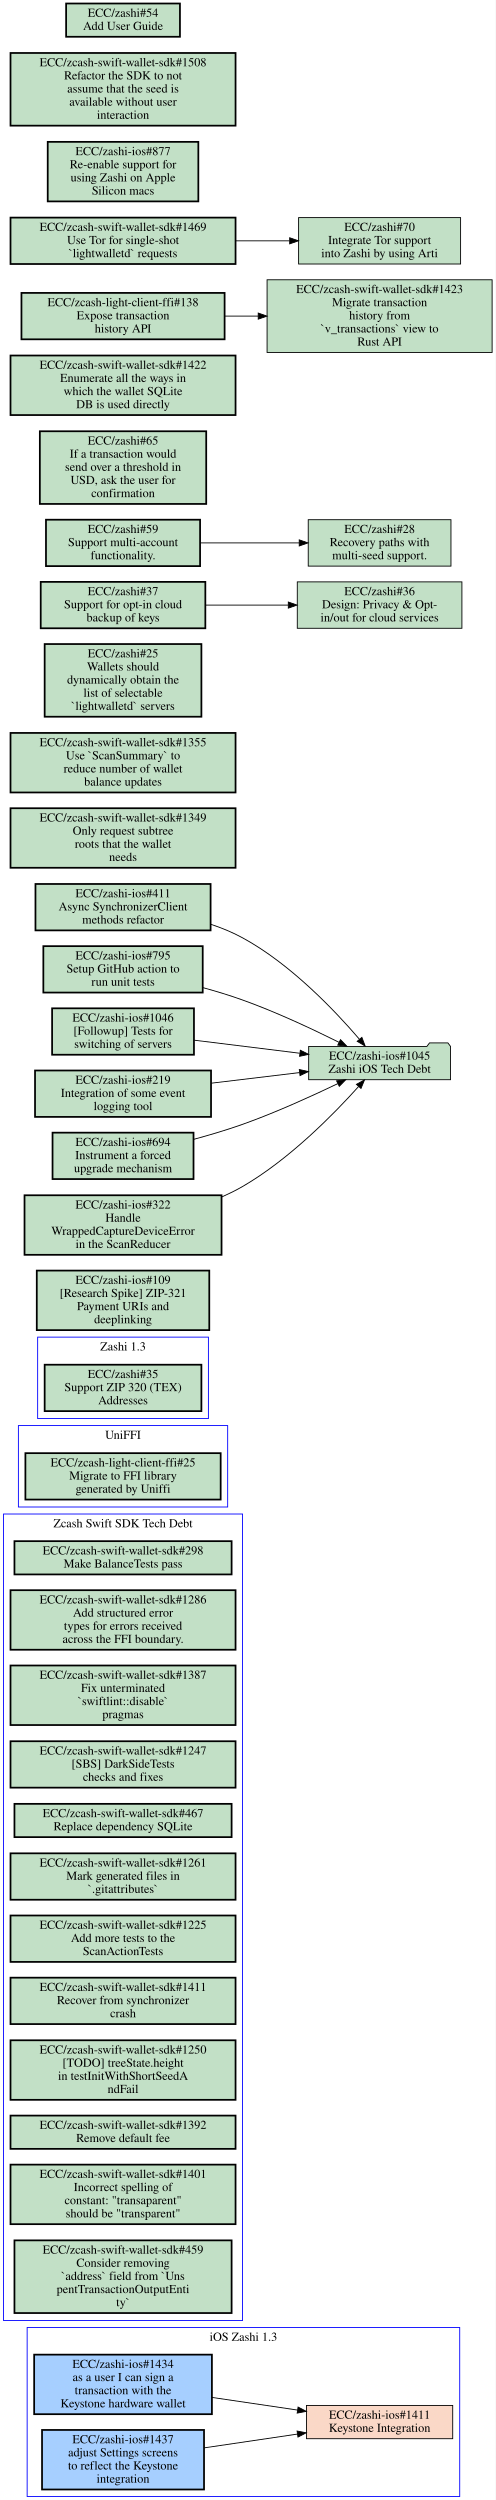
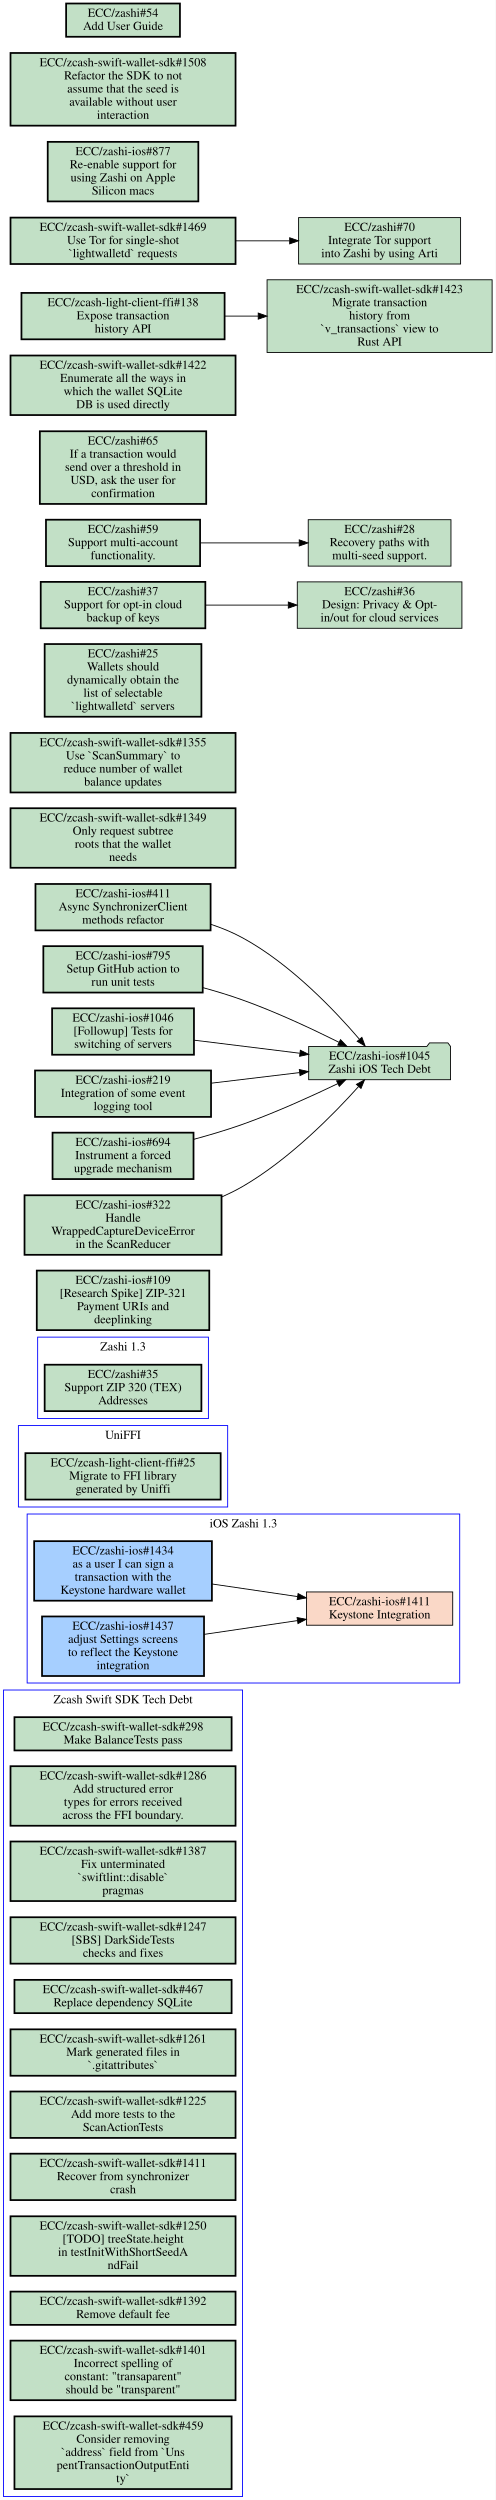
<svg xmlns="http://www.w3.org/2000/svg" xmlns:xlink="http://www.w3.org/1999/xlink" width="566pt" height="2855pt" viewBox="0.00 0.00 566.00 2855.00">
  <g id="graph0" class="graph" transform="scale(1 1) rotate(0) translate(4 2851)">
    <polygon fill="white" stroke="transparent" points="-4,4 -4,-2851 562,-2851 562,4 -4,4" />
    <g id="clust1" class="cluster">
-       <polygon fill="none" stroke="blue" points="0,-201 0,-1122 273,-1122 273,-201 0,-201" />
-       <text text-anchor="middle" x="136.5" y="-1106.8" font-family="Times,serif" font-size="14.00">Zcash Swift SDK Tech Debt</text>
+       <polygon fill="none" stroke="blue" points="27,-929 27,-1122 521,-1122 521,-929 27,-929" />
+       <text text-anchor="middle" x="274" y="-1106.8" font-family="Times,serif" font-size="14.00">iOS Zashi 1.3</text>
    </g>
    <g id="clust2" class="cluster">
+       <polygon fill="none" stroke="blue" points="17,-1130 17,-1223 256,-1223 256,-1130 17,-1130" />
+       <text text-anchor="middle" x="136.5" y="-1207.8" font-family="Times,serif" font-size="14.00">UniFFI</text>
+     </g>
+     <g id="clust3" class="cluster">
      <polygon fill="none" stroke="blue" points="39,-1231 39,-1324 234,-1324 234,-1231 39,-1231" />
      <text text-anchor="middle" x="136.5" y="-1308.8" font-family="Times,serif" font-size="14.00">Zashi 1.3</text>
    </g>
-     <g id="clust3" class="cluster">
-       <polygon fill="none" stroke="blue" points="17,-1130 17,-1223 256,-1223 256,-1130 17,-1130" />
-       <text text-anchor="middle" x="136.5" y="-1207.8" font-family="Times,serif" font-size="14.00">UniFFI</text>
-     </g>
    <g id="clust4" class="cluster">
-       <polygon fill="none" stroke="blue" points="27,0 27,-193 521,-193 521,0 27,0" />
-       <text text-anchor="middle" x="274" y="-177.8" font-family="Times,serif" font-size="14.00">iOS Zashi 1.3</text>
-     </g>
-     <g id="node1" class="node open">
+       <polygon fill="none" stroke="blue" points="0,0 0,-921 273,-921 273,0 0,0" />
+       <text text-anchor="middle" x="136.5" y="-905.8" font-family="Times,serif" font-size="14.00">Zcash Swift SDK Tech Debt</text>
+     </g>
+     <g id="node1" class="node closed">
      <g id="a_node1">
-         <a xlink:href="https://github.com/Electric-Coin-Company/zcash-swift-wallet-sdk/issues/298" xlink:title="ECC/zcash-swift-wallet-sdk#298&#10;Make BalanceTests pass" target="_blank">
-           <polygon fill="#c2e0c6" stroke="black" stroke-width="2" points="260.5,-1091 12.5,-1091 12.5,-1053 260.5,-1053 260.5,-1091" />
-           <text text-anchor="middle" x="136.5" y="-1075.8" font-family="Times,serif" font-size="14.00">ECC/zcash-swift-wallet-sdk#298</text>
-           <text text-anchor="middle" x="136.5" y="-1060.8" font-family="Times,serif" font-size="14.00">Make BalanceTests pass</text>
-         </a>
-       </g>
-     </g>
-     <g id="node2" class="node open">
+         <a xlink:href="https://github.com/Electric-Coin-Company/zashi-ios/issues/1411" xlink:title="ECC/zashi-ios#1411&#10;Keystone Integration" target="_blank">
+           <polygon fill="#fad8c7" stroke="black" points="513,-1033 346,-1033 346,-995 513,-995 513,-1033" />
+           <text text-anchor="middle" x="429.5" y="-1017.8" font-family="Times,serif" font-size="14.00">ECC/zashi-ios#1411</text>
+           <text text-anchor="middle" x="429.5" y="-1002.8" font-family="Times,serif" font-size="14.00">Keystone Integration</text>
+         </a>
+       </g>
+     </g>
+     <g id="node2" class="node committed">
      <g id="a_node2">
-         <a xlink:href="https://github.com/Electric-Coin-Company/zcash-swift-wallet-sdk/issues/1286" xlink:title="ECC/zcash-swift-wallet-sdk#1286&#10;Add structured error&#10;types for errors received&#10;across the FFI boundary." target="_blank">
-           <polygon fill="#c2e0c6" stroke="black" stroke-width="2" points="265,-1035 8,-1035 8,-967 265,-967 265,-1035" />
-           <text text-anchor="middle" x="136.5" y="-1019.8" font-family="Times,serif" font-size="14.00">ECC/zcash-swift-wallet-sdk#1286</text>
-           <text text-anchor="middle" x="136.5" y="-1004.8" font-family="Times,serif" font-size="14.00">Add structured error</text>
-           <text text-anchor="middle" x="136.5" y="-989.8" font-family="Times,serif" font-size="14.00">types for errors received</text>
-           <text text-anchor="middle" x="136.5" y="-974.8" font-family="Times,serif" font-size="14.00">across the FFI boundary.</text>
-         </a>
-       </g>
-     </g>
-     <g id="node3" class="node open">
+         <a xlink:href="https://github.com/Electric-Coin-Company/zashi-ios/issues/1434" xlink:title="ECC/zashi-ios#1434&#10;as a user I can sign a&#10;transaction with the&#10;Keystone hardware wallet" target="_blank">
+           <polygon fill="#a6cfff" stroke="black" stroke-width="2" points="238,-1091 35,-1091 35,-1023 238,-1023 238,-1091" />
+           <text text-anchor="middle" x="136.5" y="-1075.8" font-family="Times,serif" font-size="14.00">ECC/zashi-ios#1434</text>
+           <text text-anchor="middle" x="136.5" y="-1060.8" font-family="Times,serif" font-size="14.00">as a user I can sign a</text>
+           <text text-anchor="middle" x="136.5" y="-1045.8" font-family="Times,serif" font-size="14.00">transaction with the</text>
+           <text text-anchor="middle" x="136.5" y="-1030.8" font-family="Times,serif" font-size="14.00">Keystone hardware wallet</text>
+         </a>
+       </g>
+     </g>
+     <g id="edge1" class="edge">
+       <path fill="none" stroke="black" d="M238.05,-1042.1C269.78,-1037.5 304.66,-1032.3 335.81,-1027.7" />
+       <polygon fill="black" stroke="black" points="336.41,-1031.15 345.78,-1026.2 335.37,-1024.23 336.41,-1031.15" />
+     </g>
+     <g id="node3" class="node committed">
      <g id="a_node3">
-         <a xlink:href="https://github.com/Electric-Coin-Company/zcash-swift-wallet-sdk/issues/1387" xlink:title="ECC/zcash-swift-wallet-sdk#1387&#10;Fix unterminated&#10;`swiftlint::disable`&#10;pragmas" target="_blank">
-           <polygon fill="#c2e0c6" stroke="black" stroke-width="2" points="265,-949 8,-949 8,-881 265,-881 265,-949" />
-           <text text-anchor="middle" x="136.5" y="-933.8" font-family="Times,serif" font-size="14.00">ECC/zcash-swift-wallet-sdk#1387</text>
-           <text text-anchor="middle" x="136.5" y="-918.8" font-family="Times,serif" font-size="14.00">Fix unterminated</text>
-           <text text-anchor="middle" x="136.5" y="-903.8" font-family="Times,serif" font-size="14.00">`swiftlint::disable`</text>
-           <text text-anchor="middle" x="136.5" y="-888.8" font-family="Times,serif" font-size="14.00">pragmas</text>
-         </a>
-       </g>
+         <a xlink:href="https://github.com/Electric-Coin-Company/zashi-ios/issues/1437" xlink:title="ECC/zashi-ios#1437&#10;adjust Settings screens&#10;to reflect the Keystone&#10;integration" target="_blank">
+           <polygon fill="#a6cfff" stroke="black" stroke-width="2" points="229,-1005 44,-1005 44,-937 229,-937 229,-1005" />
+           <text text-anchor="middle" x="136.5" y="-989.8" font-family="Times,serif" font-size="14.00">ECC/zashi-ios#1437</text>
+           <text text-anchor="middle" x="136.5" y="-974.8" font-family="Times,serif" font-size="14.00">adjust Settings screens</text>
+           <text text-anchor="middle" x="136.5" y="-959.8" font-family="Times,serif" font-size="14.00">to reflect the Keystone</text>
+           <text text-anchor="middle" x="136.5" y="-944.8" font-family="Times,serif" font-size="14.00">integration</text>
+         </a>
+       </g>
+     </g>
+     <g id="edge2" class="edge">
+       <path fill="none" stroke="black" d="M229.17,-984.55C263.14,-989.57 301.66,-995.3 335.72,-1000.3" />
+       <polygon fill="black" stroke="black" points="335.26,-1003.77 345.67,-1001.8 336.3,-996.85 335.26,-1003.77" />
    </g>
    <g id="node4" class="node open">
      <g id="a_node4">
-         <a xlink:href="https://github.com/Electric-Coin-Company/zcash-swift-wallet-sdk/issues/1247" xlink:title="ECC/zcash-swift-wallet-sdk#1247&#10;[SBS] DarkSideTests&#10;checks and fixes" target="_blank">
-           <polygon fill="#c2e0c6" stroke="black" stroke-width="2" points="265,-862.5 8,-862.5 8,-809.5 265,-809.5 265,-862.5" />
-           <text text-anchor="middle" x="136.5" y="-847.3" font-family="Times,serif" font-size="14.00">ECC/zcash-swift-wallet-sdk#1247</text>
-           <text text-anchor="middle" x="136.5" y="-832.3" font-family="Times,serif" font-size="14.00">[SBS] DarkSideTests</text>
-           <text text-anchor="middle" x="136.5" y="-817.3" font-family="Times,serif" font-size="14.00">checks and fixes</text>
+         <a xlink:href="https://github.com/Electric-Coin-Company/zcash-light-client-ffi/issues/25" xlink:title="ECC/zcash-light-client-ffi#25&#10;Migrate to FFI library&#10;generated by Uniffi" target="_blank">
+           <polygon fill="#c2e0c6" stroke="black" stroke-width="2" points="248,-1191.5 25,-1191.5 25,-1138.5 248,-1138.5 248,-1191.5" />
+           <text text-anchor="middle" x="136.5" y="-1176.3" font-family="Times,serif" font-size="14.00">ECC/zcash-light-client-ffi#25</text>
+           <text text-anchor="middle" x="136.5" y="-1161.3" font-family="Times,serif" font-size="14.00">Migrate to FFI library</text>
+           <text text-anchor="middle" x="136.5" y="-1146.3" font-family="Times,serif" font-size="14.00">generated by Uniffi</text>
        </a>
      </g>
    </g>
    <g id="node5" class="node open">
      <g id="a_node5">
-         <a xlink:href="https://github.com/Electric-Coin-Company/zcash-swift-wallet-sdk/issues/467" xlink:title="ECC/zcash-swift-wallet-sdk#467&#10;Replace dependency SQLite" target="_blank">
-           <polygon fill="#c2e0c6" stroke="black" stroke-width="2" points="260.5,-791 12.5,-791 12.5,-753 260.5,-753 260.5,-791" />
-           <text text-anchor="middle" x="136.5" y="-775.8" font-family="Times,serif" font-size="14.00">ECC/zcash-swift-wallet-sdk#467</text>
-           <text text-anchor="middle" x="136.5" y="-760.8" font-family="Times,serif" font-size="14.00">Replace dependency SQLite</text>
-         </a>
-       </g>
-     </g>
-     <g id="node6" class="node open">
-       <g id="a_node6">
-         <a xlink:href="https://github.com/Electric-Coin-Company/zcash-swift-wallet-sdk/issues/1261" xlink:title="ECC/zcash-swift-wallet-sdk#1261&#10;Mark generated files in&#10;`.gitattributes`" target="_blank">
-           <polygon fill="#c2e0c6" stroke="black" stroke-width="2" points="265,-734.5 8,-734.5 8,-681.5 265,-681.5 265,-734.5" />
-           <text text-anchor="middle" x="136.5" y="-719.3" font-family="Times,serif" font-size="14.00">ECC/zcash-swift-wallet-sdk#1261</text>
-           <text text-anchor="middle" x="136.5" y="-704.3" font-family="Times,serif" font-size="14.00">Mark generated files in</text>
-           <text text-anchor="middle" x="136.5" y="-689.3" font-family="Times,serif" font-size="14.00">`.gitattributes`</text>
-         </a>
-       </g>
-     </g>
-     <g id="node7" class="node open">
-       <g id="a_node7">
-         <a xlink:href="https://github.com/Electric-Coin-Company/zcash-swift-wallet-sdk/issues/1225" xlink:title="ECC/zcash-swift-wallet-sdk#1225&#10;Add more tests to the&#10;ScanActionTests" target="_blank">
-           <polygon fill="#c2e0c6" stroke="black" stroke-width="2" points="265,-663.5 8,-663.5 8,-610.5 265,-610.5 265,-663.5" />
-           <text text-anchor="middle" x="136.5" y="-648.3" font-family="Times,serif" font-size="14.00">ECC/zcash-swift-wallet-sdk#1225</text>
-           <text text-anchor="middle" x="136.5" y="-633.3" font-family="Times,serif" font-size="14.00">Add more tests to the</text>
-           <text text-anchor="middle" x="136.5" y="-618.3" font-family="Times,serif" font-size="14.00">ScanActionTests</text>
-         </a>
-       </g>
-     </g>
-     <g id="node8" class="node open">
-       <g id="a_node8">
-         <a xlink:href="https://github.com/Electric-Coin-Company/zcash-swift-wallet-sdk/issues/1411" xlink:title="ECC/zcash-swift-wallet-sdk#1411&#10;Recover from synchronizer&#10;crash" target="_blank">
-           <polygon fill="#c2e0c6" stroke="black" stroke-width="2" points="265,-592.5 8,-592.5 8,-539.5 265,-539.5 265,-592.5" />
-           <text text-anchor="middle" x="136.5" y="-577.3" font-family="Times,serif" font-size="14.00">ECC/zcash-swift-wallet-sdk#1411</text>
-           <text text-anchor="middle" x="136.5" y="-562.3" font-family="Times,serif" font-size="14.00">Recover from synchronizer</text>
-           <text text-anchor="middle" x="136.5" y="-547.3" font-family="Times,serif" font-size="14.00">crash</text>
-         </a>
-       </g>
-     </g>
-     <g id="node9" class="node open">
-       <g id="a_node9">
-         <a xlink:href="https://github.com/Electric-Coin-Company/zcash-swift-wallet-sdk/issues/1250" xlink:title="ECC/zcash-swift-wallet-sdk#1250&#10;[TODO] treeState.height&#10;in testInitWithShortSeedA&#10;ndFail" target="_blank">
-           <polygon fill="#c2e0c6" stroke="black" stroke-width="2" points="265,-521 8,-521 8,-453 265,-453 265,-521" />
-           <text text-anchor="middle" x="136.5" y="-505.8" font-family="Times,serif" font-size="14.00">ECC/zcash-swift-wallet-sdk#1250</text>
-           <text text-anchor="middle" x="136.5" y="-490.8" font-family="Times,serif" font-size="14.00">[TODO] treeState.height</text>
-           <text text-anchor="middle" x="136.5" y="-475.8" font-family="Times,serif" font-size="14.00">in testInitWithShortSeedA</text>
-           <text text-anchor="middle" x="136.5" y="-460.8" font-family="Times,serif" font-size="14.00">ndFail</text>
-         </a>
-       </g>
-     </g>
-     <g id="node10" class="node open">
-       <g id="a_node10">
-         <a xlink:href="https://github.com/Electric-Coin-Company/zcash-swift-wallet-sdk/issues/1392" xlink:title="ECC/zcash-swift-wallet-sdk#1392&#10;Remove default fee" target="_blank">
-           <polygon fill="#c2e0c6" stroke="black" stroke-width="2" points="265,-435 8,-435 8,-397 265,-397 265,-435" />
-           <text text-anchor="middle" x="136.5" y="-419.8" font-family="Times,serif" font-size="14.00">ECC/zcash-swift-wallet-sdk#1392</text>
-           <text text-anchor="middle" x="136.5" y="-404.8" font-family="Times,serif" font-size="14.00">Remove default fee</text>
-         </a>
-       </g>
-     </g>
-     <g id="node11" class="node open">
-       <g id="a_node11">
-         <a xlink:href="https://github.com/Electric-Coin-Company/zcash-swift-wallet-sdk/issues/1401" xlink:title="ECC/zcash-swift-wallet-sdk#1401&#10;Incorrect spelling of&#10;constant: &quot;transaparent&quot;&#10;should be &quot;transparent&quot;" target="_blank">
-           <polygon fill="#c2e0c6" stroke="black" stroke-width="2" points="265,-379 8,-379 8,-311 265,-311 265,-379" />
-           <text text-anchor="middle" x="136.5" y="-363.8" font-family="Times,serif" font-size="14.00">ECC/zcash-swift-wallet-sdk#1401</text>
-           <text text-anchor="middle" x="136.5" y="-348.8" font-family="Times,serif" font-size="14.00">Incorrect spelling of</text>
-           <text text-anchor="middle" x="136.5" y="-333.8" font-family="Times,serif" font-size="14.00">constant: "transaparent"</text>
-           <text text-anchor="middle" x="136.5" y="-318.8" font-family="Times,serif" font-size="14.00">should be "transparent"</text>
-         </a>
-       </g>
-     </g>
-     <g id="node12" class="node open">
-       <g id="a_node12">
-         <a xlink:href="https://github.com/Electric-Coin-Company/zcash-swift-wallet-sdk/issues/459" xlink:title="ECC/zcash-swift-wallet-sdk#459&#10;Consider removing&#10;`address` field from `Uns&#10;pentTransactionOutputEnti&#10;ty`" target="_blank">
-           <polygon fill="#c2e0c6" stroke="black" stroke-width="2" points="260.5,-292.5 12.5,-292.5 12.5,-209.5 260.5,-209.5 260.5,-292.5" />
-           <text text-anchor="middle" x="136.5" y="-277.3" font-family="Times,serif" font-size="14.00">ECC/zcash-swift-wallet-sdk#459</text>
-           <text text-anchor="middle" x="136.5" y="-262.3" font-family="Times,serif" font-size="14.00">Consider removing</text>
-           <text text-anchor="middle" x="136.5" y="-247.3" font-family="Times,serif" font-size="14.00">`address` field from `Uns</text>
-           <text text-anchor="middle" x="136.5" y="-232.3" font-family="Times,serif" font-size="14.00">pentTransactionOutputEnti</text>
-           <text text-anchor="middle" x="136.5" y="-217.3" font-family="Times,serif" font-size="14.00">ty`</text>
-         </a>
-       </g>
-     </g>
-     <g id="node13" class="node open">
-       <g id="a_node13">
        <a xlink:href="https://github.com/Electric-Coin-Company/zashi/issues/35" xlink:title="ECC/zashi#35&#10;Support ZIP 320 (TEX)&#10;Addresses" target="_blank">
          <polygon fill="#c2e0c6" stroke="black" stroke-width="2" points="226,-1292.5 47,-1292.5 47,-1239.5 226,-1239.5 226,-1292.5" />
          <text text-anchor="middle" x="136.5" y="-1277.3" font-family="Times,serif" font-size="14.00">ECC/zashi#35</text>
          <text text-anchor="middle" x="136.5" y="-1262.3" font-family="Times,serif" font-size="14.00">Support ZIP 320 (TEX)</text>
          <text text-anchor="middle" x="136.5" y="-1247.3" font-family="Times,serif" font-size="14.00">Addresses</text>
        </a>
      </g>
    </g>
+     <g id="node6" class="node open">
+       <g id="a_node6">
+         <a xlink:href="https://github.com/Electric-Coin-Company/zcash-swift-wallet-sdk/issues/298" xlink:title="ECC/zcash-swift-wallet-sdk#298&#10;Make BalanceTests pass" target="_blank">
+           <polygon fill="#c2e0c6" stroke="black" stroke-width="2" points="260.5,-890 12.5,-890 12.5,-852 260.5,-852 260.5,-890" />
+           <text text-anchor="middle" x="136.5" y="-874.8" font-family="Times,serif" font-size="14.00">ECC/zcash-swift-wallet-sdk#298</text>
+           <text text-anchor="middle" x="136.5" y="-859.8" font-family="Times,serif" font-size="14.00">Make BalanceTests pass</text>
+         </a>
+       </g>
+     </g>
+     <g id="node7" class="node open">
+       <g id="a_node7">
+         <a xlink:href="https://github.com/Electric-Coin-Company/zcash-swift-wallet-sdk/issues/1286" xlink:title="ECC/zcash-swift-wallet-sdk#1286&#10;Add structured error&#10;types for errors received&#10;across the FFI boundary." target="_blank">
+           <polygon fill="#c2e0c6" stroke="black" stroke-width="2" points="265,-834 8,-834 8,-766 265,-766 265,-834" />
+           <text text-anchor="middle" x="136.5" y="-818.8" font-family="Times,serif" font-size="14.00">ECC/zcash-swift-wallet-sdk#1286</text>
+           <text text-anchor="middle" x="136.5" y="-803.8" font-family="Times,serif" font-size="14.00">Add structured error</text>
+           <text text-anchor="middle" x="136.5" y="-788.8" font-family="Times,serif" font-size="14.00">types for errors received</text>
+           <text text-anchor="middle" x="136.5" y="-773.8" font-family="Times,serif" font-size="14.00">across the FFI boundary.</text>
+         </a>
+       </g>
+     </g>
+     <g id="node8" class="node open">
+       <g id="a_node8">
+         <a xlink:href="https://github.com/Electric-Coin-Company/zcash-swift-wallet-sdk/issues/1387" xlink:title="ECC/zcash-swift-wallet-sdk#1387&#10;Fix unterminated&#10;`swiftlint::disable`&#10;pragmas" target="_blank">
+           <polygon fill="#c2e0c6" stroke="black" stroke-width="2" points="265,-748 8,-748 8,-680 265,-680 265,-748" />
+           <text text-anchor="middle" x="136.5" y="-732.8" font-family="Times,serif" font-size="14.00">ECC/zcash-swift-wallet-sdk#1387</text>
+           <text text-anchor="middle" x="136.5" y="-717.8" font-family="Times,serif" font-size="14.00">Fix unterminated</text>
+           <text text-anchor="middle" x="136.5" y="-702.8" font-family="Times,serif" font-size="14.00">`swiftlint::disable`</text>
+           <text text-anchor="middle" x="136.5" y="-687.8" font-family="Times,serif" font-size="14.00">pragmas</text>
+         </a>
+       </g>
+     </g>
+     <g id="node9" class="node open">
+       <g id="a_node9">
+         <a xlink:href="https://github.com/Electric-Coin-Company/zcash-swift-wallet-sdk/issues/1247" xlink:title="ECC/zcash-swift-wallet-sdk#1247&#10;[SBS] DarkSideTests&#10;checks and fixes" target="_blank">
+           <polygon fill="#c2e0c6" stroke="black" stroke-width="2" points="265,-661.5 8,-661.5 8,-608.5 265,-608.5 265,-661.5" />
+           <text text-anchor="middle" x="136.5" y="-646.3" font-family="Times,serif" font-size="14.00">ECC/zcash-swift-wallet-sdk#1247</text>
+           <text text-anchor="middle" x="136.5" y="-631.3" font-family="Times,serif" font-size="14.00">[SBS] DarkSideTests</text>
+           <text text-anchor="middle" x="136.5" y="-616.3" font-family="Times,serif" font-size="14.00">checks and fixes</text>
+         </a>
+       </g>
+     </g>
+     <g id="node10" class="node open">
+       <g id="a_node10">
+         <a xlink:href="https://github.com/Electric-Coin-Company/zcash-swift-wallet-sdk/issues/467" xlink:title="ECC/zcash-swift-wallet-sdk#467&#10;Replace dependency SQLite" target="_blank">
+           <polygon fill="#c2e0c6" stroke="black" stroke-width="2" points="260.5,-590 12.5,-590 12.5,-552 260.5,-552 260.5,-590" />
+           <text text-anchor="middle" x="136.5" y="-574.8" font-family="Times,serif" font-size="14.00">ECC/zcash-swift-wallet-sdk#467</text>
+           <text text-anchor="middle" x="136.5" y="-559.8" font-family="Times,serif" font-size="14.00">Replace dependency SQLite</text>
+         </a>
+       </g>
+     </g>
+     <g id="node11" class="node open">
+       <g id="a_node11">
+         <a xlink:href="https://github.com/Electric-Coin-Company/zcash-swift-wallet-sdk/issues/1261" xlink:title="ECC/zcash-swift-wallet-sdk#1261&#10;Mark generated files in&#10;`.gitattributes`" target="_blank">
+           <polygon fill="#c2e0c6" stroke="black" stroke-width="2" points="265,-533.5 8,-533.5 8,-480.5 265,-480.5 265,-533.5" />
+           <text text-anchor="middle" x="136.5" y="-518.3" font-family="Times,serif" font-size="14.00">ECC/zcash-swift-wallet-sdk#1261</text>
+           <text text-anchor="middle" x="136.5" y="-503.3" font-family="Times,serif" font-size="14.00">Mark generated files in</text>
+           <text text-anchor="middle" x="136.5" y="-488.3" font-family="Times,serif" font-size="14.00">`.gitattributes`</text>
+         </a>
+       </g>
+     </g>
+     <g id="node12" class="node open">
+       <g id="a_node12">
+         <a xlink:href="https://github.com/Electric-Coin-Company/zcash-swift-wallet-sdk/issues/1225" xlink:title="ECC/zcash-swift-wallet-sdk#1225&#10;Add more tests to the&#10;ScanActionTests" target="_blank">
+           <polygon fill="#c2e0c6" stroke="black" stroke-width="2" points="265,-462.5 8,-462.5 8,-409.5 265,-409.5 265,-462.5" />
+           <text text-anchor="middle" x="136.5" y="-447.3" font-family="Times,serif" font-size="14.00">ECC/zcash-swift-wallet-sdk#1225</text>
+           <text text-anchor="middle" x="136.5" y="-432.3" font-family="Times,serif" font-size="14.00">Add more tests to the</text>
+           <text text-anchor="middle" x="136.5" y="-417.3" font-family="Times,serif" font-size="14.00">ScanActionTests</text>
+         </a>
+       </g>
+     </g>
+     <g id="node13" class="node open">
+       <g id="a_node13">
+         <a xlink:href="https://github.com/Electric-Coin-Company/zcash-swift-wallet-sdk/issues/1411" xlink:title="ECC/zcash-swift-wallet-sdk#1411&#10;Recover from synchronizer&#10;crash" target="_blank">
+           <polygon fill="#c2e0c6" stroke="black" stroke-width="2" points="265,-391.5 8,-391.5 8,-338.5 265,-338.5 265,-391.5" />
+           <text text-anchor="middle" x="136.5" y="-376.3" font-family="Times,serif" font-size="14.00">ECC/zcash-swift-wallet-sdk#1411</text>
+           <text text-anchor="middle" x="136.5" y="-361.3" font-family="Times,serif" font-size="14.00">Recover from synchronizer</text>
+           <text text-anchor="middle" x="136.5" y="-346.3" font-family="Times,serif" font-size="14.00">crash</text>
+         </a>
+       </g>
+     </g>
    <g id="node14" class="node open">
      <g id="a_node14">
-         <a xlink:href="https://github.com/Electric-Coin-Company/zcash-light-client-ffi/issues/25" xlink:title="ECC/zcash-light-client-ffi#25&#10;Migrate to FFI library&#10;generated by Uniffi" target="_blank">
-           <polygon fill="#c2e0c6" stroke="black" stroke-width="2" points="248,-1191.5 25,-1191.5 25,-1138.5 248,-1138.5 248,-1191.5" />
-           <text text-anchor="middle" x="136.5" y="-1176.3" font-family="Times,serif" font-size="14.00">ECC/zcash-light-client-ffi#25</text>
-           <text text-anchor="middle" x="136.5" y="-1161.3" font-family="Times,serif" font-size="14.00">Migrate to FFI library</text>
-           <text text-anchor="middle" x="136.5" y="-1146.3" font-family="Times,serif" font-size="14.00">generated by Uniffi</text>
-         </a>
-       </g>
-     </g>
-     <g id="node15" class="node closed">
+         <a xlink:href="https://github.com/Electric-Coin-Company/zcash-swift-wallet-sdk/issues/1250" xlink:title="ECC/zcash-swift-wallet-sdk#1250&#10;[TODO] treeState.height&#10;in testInitWithShortSeedA&#10;ndFail" target="_blank">
+           <polygon fill="#c2e0c6" stroke="black" stroke-width="2" points="265,-320 8,-320 8,-252 265,-252 265,-320" />
+           <text text-anchor="middle" x="136.5" y="-304.8" font-family="Times,serif" font-size="14.00">ECC/zcash-swift-wallet-sdk#1250</text>
+           <text text-anchor="middle" x="136.5" y="-289.8" font-family="Times,serif" font-size="14.00">[TODO] treeState.height</text>
+           <text text-anchor="middle" x="136.5" y="-274.8" font-family="Times,serif" font-size="14.00">in testInitWithShortSeedA</text>
+           <text text-anchor="middle" x="136.5" y="-259.8" font-family="Times,serif" font-size="14.00">ndFail</text>
+         </a>
+       </g>
+     </g>
+     <g id="node15" class="node open">
      <g id="a_node15">
-         <a xlink:href="https://github.com/Electric-Coin-Company/zashi-ios/issues/1411" xlink:title="ECC/zashi-ios#1411&#10;Keystone Integration" target="_blank">
-           <polygon fill="#fad8c7" stroke="black" points="513,-104 346,-104 346,-66 513,-66 513,-104" />
-           <text text-anchor="middle" x="429.5" y="-88.8" font-family="Times,serif" font-size="14.00">ECC/zashi-ios#1411</text>
-           <text text-anchor="middle" x="429.5" y="-73.8" font-family="Times,serif" font-size="14.00">Keystone Integration</text>
-         </a>
-       </g>
-     </g>
-     <g id="node16" class="node committed">
+         <a xlink:href="https://github.com/Electric-Coin-Company/zcash-swift-wallet-sdk/issues/1392" xlink:title="ECC/zcash-swift-wallet-sdk#1392&#10;Remove default fee" target="_blank">
+           <polygon fill="#c2e0c6" stroke="black" stroke-width="2" points="265,-234 8,-234 8,-196 265,-196 265,-234" />
+           <text text-anchor="middle" x="136.5" y="-218.8" font-family="Times,serif" font-size="14.00">ECC/zcash-swift-wallet-sdk#1392</text>
+           <text text-anchor="middle" x="136.5" y="-203.8" font-family="Times,serif" font-size="14.00">Remove default fee</text>
+         </a>
+       </g>
+     </g>
+     <g id="node16" class="node open">
      <g id="a_node16">
-         <a xlink:href="https://github.com/Electric-Coin-Company/zashi-ios/issues/1434" xlink:title="ECC/zashi-ios#1434&#10;as a user I can sign a&#10;transaction with the&#10;Keystone hardware wallet" target="_blank">
-           <polygon fill="#a6cfff" stroke="black" stroke-width="2" points="238,-162 35,-162 35,-94 238,-94 238,-162" />
-           <text text-anchor="middle" x="136.5" y="-146.8" font-family="Times,serif" font-size="14.00">ECC/zashi-ios#1434</text>
-           <text text-anchor="middle" x="136.5" y="-131.8" font-family="Times,serif" font-size="14.00">as a user I can sign a</text>
-           <text text-anchor="middle" x="136.5" y="-116.8" font-family="Times,serif" font-size="14.00">transaction with the</text>
-           <text text-anchor="middle" x="136.5" y="-101.8" font-family="Times,serif" font-size="14.00">Keystone hardware wallet</text>
-         </a>
-       </g>
-     </g>
-     <g id="edge1" class="edge">
-       <path fill="none" stroke="black" d="M238.05,-113.14C269.78,-108.45 304.66,-103.3 335.81,-98.7" />
-       <polygon fill="black" stroke="black" points="336.4,-102.15 345.78,-97.22 335.37,-95.23 336.4,-102.15" />
-     </g>
-     <g id="node17" class="node committed">
+         <a xlink:href="https://github.com/Electric-Coin-Company/zcash-swift-wallet-sdk/issues/1401" xlink:title="ECC/zcash-swift-wallet-sdk#1401&#10;Incorrect spelling of&#10;constant: &quot;transaparent&quot;&#10;should be &quot;transparent&quot;" target="_blank">
+           <polygon fill="#c2e0c6" stroke="black" stroke-width="2" points="265,-178 8,-178 8,-110 265,-110 265,-178" />
+           <text text-anchor="middle" x="136.5" y="-162.8" font-family="Times,serif" font-size="14.00">ECC/zcash-swift-wallet-sdk#1401</text>
+           <text text-anchor="middle" x="136.5" y="-147.8" font-family="Times,serif" font-size="14.00">Incorrect spelling of</text>
+           <text text-anchor="middle" x="136.5" y="-132.8" font-family="Times,serif" font-size="14.00">constant: "transaparent"</text>
+           <text text-anchor="middle" x="136.5" y="-117.8" font-family="Times,serif" font-size="14.00">should be "transparent"</text>
+         </a>
+       </g>
+     </g>
+     <g id="node17" class="node open">
      <g id="a_node17">
-         <a xlink:href="https://github.com/Electric-Coin-Company/zashi-ios/issues/1437" xlink:title="ECC/zashi-ios#1437&#10;adjust Settings screens&#10;to reflect the Keystone&#10;integration" target="_blank">
-           <polygon fill="#a6cfff" stroke="black" stroke-width="2" points="229,-76 44,-76 44,-8 229,-8 229,-76" />
-           <text text-anchor="middle" x="136.5" y="-60.8" font-family="Times,serif" font-size="14.00">ECC/zashi-ios#1437</text>
-           <text text-anchor="middle" x="136.5" y="-45.8" font-family="Times,serif" font-size="14.00">adjust Settings screens</text>
-           <text text-anchor="middle" x="136.5" y="-30.8" font-family="Times,serif" font-size="14.00">to reflect the Keystone</text>
-           <text text-anchor="middle" x="136.5" y="-15.8" font-family="Times,serif" font-size="14.00">integration</text>
-         </a>
-       </g>
-     </g>
-     <g id="edge2" class="edge">
-       <path fill="none" stroke="black" d="M229.17,-55.55C263.14,-60.56 301.66,-66.26 335.72,-71.29" />
-       <polygon fill="black" stroke="black" points="335.27,-74.76 345.67,-72.76 336.29,-67.84 335.27,-74.76" />
+         <a xlink:href="https://github.com/Electric-Coin-Company/zcash-swift-wallet-sdk/issues/459" xlink:title="ECC/zcash-swift-wallet-sdk#459&#10;Consider removing&#10;`address` field from `Uns&#10;pentTransactionOutputEnti&#10;ty`" target="_blank">
+           <polygon fill="#c2e0c6" stroke="black" stroke-width="2" points="260.5,-91.5 12.5,-91.5 12.5,-8.5 260.5,-8.5 260.5,-91.5" />
+           <text text-anchor="middle" x="136.5" y="-76.3" font-family="Times,serif" font-size="14.00">ECC/zcash-swift-wallet-sdk#459</text>
+           <text text-anchor="middle" x="136.5" y="-61.3" font-family="Times,serif" font-size="14.00">Consider removing</text>
+           <text text-anchor="middle" x="136.5" y="-46.3" font-family="Times,serif" font-size="14.00">`address` field from `Uns</text>
+           <text text-anchor="middle" x="136.5" y="-31.3" font-family="Times,serif" font-size="14.00">pentTransactionOutputEnti</text>
+           <text text-anchor="middle" x="136.5" y="-16.3" font-family="Times,serif" font-size="14.00">ty`</text>
+         </a>
+       </g>
    </g>
    <g id="node18" class="node open">
      <g id="a_node18">
        <a xlink:href="https://github.com/Electric-Coin-Company/zashi-ios/issues/109" xlink:title="ECC/zashi-ios#109&#10;[Research Spike] ZIP-321&#10;Payment URIs and&#10;deeplinking" target="_blank">
          <polygon fill="#c2e0c6" stroke="black" stroke-width="2" points="235,-1400 38,-1400 38,-1332 235,-1332 235,-1400" />
          <text text-anchor="middle" x="136.5" y="-1384.8" font-family="Times,serif" font-size="14.00">ECC/zashi-ios#109</text>
          <text text-anchor="middle" x="136.5" y="-1369.8" font-family="Times,serif" font-size="14.00">[Research Spike] ZIP-321</text>
          <text text-anchor="middle" x="136.5" y="-1354.8" font-family="Times,serif" font-size="14.00">Payment URIs and</text>
          <text text-anchor="middle" x="136.5" y="-1339.8" font-family="Times,serif" font-size="14.00">deeplinking</text>
        </a>
      </g>
    </g>
    <g id="node19" class="node open">
      <g id="a_node19">
        <a xlink:href="https://github.com/Electric-Coin-Company/zashi-ios/issues/411" xlink:title="ECC/zashi-ios#411&#10;Async SynchronizerClient&#10;methods refactor" target="_blank">
          <polygon fill="#c2e0c6" stroke="black" stroke-width="2" points="236.5,-1841.5 36.5,-1841.5 36.5,-1788.5 236.5,-1788.5 236.5,-1841.5" />
          <text text-anchor="middle" x="136.5" y="-1826.3" font-family="Times,serif" font-size="14.00">ECC/zashi-ios#411</text>
          <text text-anchor="middle" x="136.5" y="-1811.3" font-family="Times,serif" font-size="14.00">Async SynchronizerClient</text>
          <text text-anchor="middle" x="136.5" y="-1796.3" font-family="Times,serif" font-size="14.00">methods refactor</text>
        </a>
      </g>
    </g>
    <g id="node20" class="node open">
      <g id="a_node20">
        <a xlink:href="https://github.com/Electric-Coin-Company/zashi-ios/issues/1045" xlink:title="ECC/zashi-ios#1045&#10;Zashi iOS Tech Debt" target="_blank">
          <polygon fill="#c2e0c6" stroke="black" points="510.5,-1656 507.5,-1660 486.5,-1660 483.5,-1656 348.5,-1656 348.5,-1618 510.5,-1618 510.5,-1656" />
          <text text-anchor="middle" x="429.5" y="-1640.8" font-family="Times,serif" font-size="14.00">ECC/zashi-ios#1045</text>
          <text text-anchor="middle" x="429.5" y="-1625.8" font-family="Times,serif" font-size="14.00">Zashi iOS Tech Debt</text>
        </a>
      </g>
    </g>
    <g id="edge3" class="edge">
      <path fill="none" stroke="black" d="M236.64,-1795.5C249.25,-1791.3 261.69,-1786.2 273,-1780 327.95,-1750.1 378.7,-1696.6 406.46,-1664.2" />
      <polygon fill="black" stroke="black" points="409.26,-1666.31 413.01,-1656.4 403.9,-1661.81 409.26,-1666.31" />
    </g>
    <g id="node21" class="node open">
      <g id="a_node21">
        <a xlink:href="https://github.com/Electric-Coin-Company/zashi-ios/issues/795" xlink:title="ECC/zashi-ios#795&#10;Setup GitHub action to&#10;run unit tests" target="_blank">
          <polygon fill="#c2e0c6" stroke="black" stroke-width="2" points="227.5,-1770.5 45.5,-1770.5 45.5,-1717.5 227.5,-1717.5 227.5,-1770.5" />
          <text text-anchor="middle" x="136.5" y="-1755.3" font-family="Times,serif" font-size="14.00">ECC/zashi-ios#795</text>
          <text text-anchor="middle" x="136.5" y="-1740.3" font-family="Times,serif" font-size="14.00">Setup GitHub action to</text>
          <text text-anchor="middle" x="136.5" y="-1725.3" font-family="Times,serif" font-size="14.00">run unit tests</text>
        </a>
      </g>
    </g>
    <g id="edge4" class="edge">
      <path fill="none" stroke="black" d="M227.84,-1723.1C243.06,-1718.9 258.59,-1714.2 273,-1709 311.08,-1695.4 352.57,-1675.9 383.1,-1660.7" />
      <polygon fill="black" stroke="black" points="384.86,-1663.73 392.21,-1656.1 381.71,-1657.48 384.86,-1663.73" />
    </g>
    <g id="node22" class="node open">
      <g id="a_node22">
        <a xlink:href="https://github.com/Electric-Coin-Company/zcash-swift-wallet-sdk/issues/1349" xlink:title="ECC/zcash-swift-wallet-sdk#1349&#10;Only request subtree&#10;roots that the wallet&#10;needs" target="_blank">
          <polygon fill="#c2e0c6" stroke="black" stroke-width="2" points="265,-1928 8,-1928 8,-1860 265,-1860 265,-1928" />
          <text text-anchor="middle" x="136.5" y="-1912.8" font-family="Times,serif" font-size="14.00">ECC/zcash-swift-wallet-sdk#1349</text>
          <text text-anchor="middle" x="136.5" y="-1897.8" font-family="Times,serif" font-size="14.00">Only request subtree</text>
          <text text-anchor="middle" x="136.5" y="-1882.8" font-family="Times,serif" font-size="14.00">roots that the wallet</text>
          <text text-anchor="middle" x="136.5" y="-1867.8" font-family="Times,serif" font-size="14.00">needs</text>
        </a>
      </g>
    </g>
    <g id="node23" class="node open">
      <g id="a_node23">
        <a xlink:href="https://github.com/Electric-Coin-Company/zcash-swift-wallet-sdk/issues/1355" xlink:title="ECC/zcash-swift-wallet-sdk#1355&#10;Use `ScanSummary` to&#10;reduce number of wallet&#10;balance updates" target="_blank">
          <polygon fill="#c2e0c6" stroke="black" stroke-width="2" points="265,-2014 8,-2014 8,-1946 265,-1946 265,-2014" />
          <text text-anchor="middle" x="136.5" y="-1998.8" font-family="Times,serif" font-size="14.00">ECC/zcash-swift-wallet-sdk#1355</text>
          <text text-anchor="middle" x="136.5" y="-1983.8" font-family="Times,serif" font-size="14.00">Use `ScanSummary` to</text>
          <text text-anchor="middle" x="136.5" y="-1968.8" font-family="Times,serif" font-size="14.00">reduce number of wallet</text>
          <text text-anchor="middle" x="136.5" y="-1953.8" font-family="Times,serif" font-size="14.00">balance updates</text>
        </a>
      </g>
    </g>
    <g id="node24" class="node open">
      <g id="a_node24">
        <a xlink:href="https://github.com/Electric-Coin-Company/zashi-ios/issues/1046" xlink:title="ECC/zashi-ios#1046&#10;[Followup] Tests for&#10;switching of servers" target="_blank">
          <polygon fill="#c2e0c6" stroke="black" stroke-width="2" points="217.5,-1699.5 55.5,-1699.5 55.5,-1646.5 217.5,-1646.5 217.5,-1699.5" />
          <text text-anchor="middle" x="136.5" y="-1684.3" font-family="Times,serif" font-size="14.00">ECC/zashi-ios#1046</text>
          <text text-anchor="middle" x="136.5" y="-1669.3" font-family="Times,serif" font-size="14.00">[Followup] Tests for</text>
          <text text-anchor="middle" x="136.5" y="-1654.3" font-family="Times,serif" font-size="14.00">switching of servers</text>
        </a>
      </g>
    </g>
    <g id="edge5" class="edge">
      <path fill="none" stroke="black" d="M217.79,-1663.1C255.16,-1658.4 299.77,-1652.9 338.3,-1648.2" />
      <polygon fill="black" stroke="black" points="338.99,-1651.64 348.47,-1646.9 338.11,-1644.7 338.99,-1651.64" />
    </g>
    <g id="node25" class="node open">
      <g id="a_node25">
        <a xlink:href="https://github.com/Electric-Coin-Company/zashi/issues/25" xlink:title="ECC/zashi#25&#10;Wallets should&#10;dynamically obtain the&#10;list of selectable&#10;`lightwalletd` servers" target="_blank">
          <polygon fill="#c2e0c6" stroke="black" stroke-width="2" points="226,-2115.5 47,-2115.5 47,-2032.5 226,-2032.5 226,-2115.5" />
          <text text-anchor="middle" x="136.5" y="-2100.3" font-family="Times,serif" font-size="14.00">ECC/zashi#25</text>
          <text text-anchor="middle" x="136.5" y="-2085.3" font-family="Times,serif" font-size="14.00">Wallets should</text>
          <text text-anchor="middle" x="136.5" y="-2070.3" font-family="Times,serif" font-size="14.00">dynamically obtain the</text>
          <text text-anchor="middle" x="136.5" y="-2055.3" font-family="Times,serif" font-size="14.00">list of selectable</text>
          <text text-anchor="middle" x="136.5" y="-2040.3" font-family="Times,serif" font-size="14.00">`lightwalletd` servers</text>
        </a>
      </g>
    </g>
    <g id="node26" class="node open">
      <g id="a_node26">
        <a xlink:href="https://github.com/Electric-Coin-Company/zashi/issues/37" xlink:title="ECC/zashi#37&#10;Support for opt-in cloud&#10;backup of keys" target="_blank">
          <polygon fill="#c2e0c6" stroke="black" stroke-width="2" points="230.5,-2186.5 42.5,-2186.5 42.5,-2133.5 230.5,-2133.5 230.5,-2186.5" />
          <text text-anchor="middle" x="136.5" y="-2171.3" font-family="Times,serif" font-size="14.00">ECC/zashi#37</text>
          <text text-anchor="middle" x="136.5" y="-2156.3" font-family="Times,serif" font-size="14.00">Support for opt-in cloud</text>
          <text text-anchor="middle" x="136.5" y="-2141.3" font-family="Times,serif" font-size="14.00">backup of keys</text>
        </a>
      </g>
    </g>
    <g id="node27" class="node open">
      <g id="a_node27">
        <a xlink:href="https://github.com/Electric-Coin-Company/zashi/issues/36" xlink:title="ECC/zashi#36&#10;Design: Privacy &amp; Opt-&#10;in/out for cloud services" target="_blank">
          <polygon fill="#c2e0c6" stroke="black" points="523.5,-2186.5 335.5,-2186.5 335.5,-2133.5 523.5,-2133.5 523.5,-2186.5" />
          <text text-anchor="middle" x="429.5" y="-2171.3" font-family="Times,serif" font-size="14.00">ECC/zashi#36</text>
          <text text-anchor="middle" x="429.5" y="-2156.3" font-family="Times,serif" font-size="14.00">Design: Privacy &amp; Opt-</text>
          <text text-anchor="middle" x="429.5" y="-2141.3" font-family="Times,serif" font-size="14.00">in/out for cloud services</text>
        </a>
      </g>
    </g>
    <g id="edge6" class="edge">
      <path fill="none" stroke="black" d="M230.77,-2160C260.8,-2160 294.24,-2160 324.95,-2160" />
      <polygon fill="black" stroke="black" points="325.25,-2163.5 335.25,-2160 325.25,-2156.5 325.25,-2163.5" />
    </g>
    <g id="node28" class="node open">
      <g id="a_node28">
        <a xlink:href="https://github.com/Electric-Coin-Company/zashi-ios/issues/219" xlink:title="ECC/zashi-ios#219&#10;Integration of some event&#10;logging tool" target="_blank">
          <polygon fill="#c2e0c6" stroke="black" stroke-width="2" points="237,-1628.5 36,-1628.5 36,-1575.5 237,-1575.5 237,-1628.5" />
          <text text-anchor="middle" x="136.5" y="-1613.3" font-family="Times,serif" font-size="14.00">ECC/zashi-ios#219</text>
          <text text-anchor="middle" x="136.5" y="-1598.3" font-family="Times,serif" font-size="14.00">Integration of some event</text>
          <text text-anchor="middle" x="136.5" y="-1583.3" font-family="Times,serif" font-size="14.00">logging tool</text>
        </a>
      </g>
    </g>
    <g id="edge7" class="edge">
      <path fill="none" stroke="black" d="M237.24,-1614C269.9,-1617.9 305.99,-1622.3 337.93,-1626.1" />
      <polygon fill="black" stroke="black" points="337.81,-1629.61 348.15,-1627.3 338.63,-1622.66 337.81,-1629.61" />
    </g>
    <g id="node29" class="node open">
      <g id="a_node29">
        <a xlink:href="https://github.com/Electric-Coin-Company/zashi-ios/issues/694" xlink:title="ECC/zashi-ios#694&#10;Instrument a forced&#10;upgrade mechanism" target="_blank">
          <polygon fill="#c2e0c6" stroke="black" stroke-width="2" points="217,-1557.5 56,-1557.5 56,-1504.5 217,-1504.5 217,-1557.5" />
          <text text-anchor="middle" x="136.5" y="-1542.3" font-family="Times,serif" font-size="14.00">ECC/zashi-ios#694</text>
          <text text-anchor="middle" x="136.5" y="-1527.3" font-family="Times,serif" font-size="14.00">Instrument a forced</text>
          <text text-anchor="middle" x="136.5" y="-1512.3" font-family="Times,serif" font-size="14.00">upgrade mechanism</text>
        </a>
      </g>
    </g>
    <g id="edge8" class="edge">
      <path fill="none" stroke="black" d="M217.34,-1549.9C235.79,-1554.9 255.22,-1560.7 273,-1567 310.42,-1580.3 351.31,-1598.9 381.77,-1613.5" />
      <polygon fill="black" stroke="black" points="380.35,-1616.7 390.87,-1618 383.46,-1610.43 380.35,-1616.7" />
    </g>
    <g id="node30" class="node open">
      <g id="a_node30">
        <a xlink:href="https://github.com/Electric-Coin-Company/zashi-ios/issues/322" xlink:title="ECC/zashi-ios#322&#10;Handle&#10;WrappedCaptureDeviceError&#10;in the ScanReducer" target="_blank">
          <polygon fill="#c2e0c6" stroke="black" stroke-width="2" points="249,-1486 24,-1486 24,-1418 249,-1418 249,-1486" />
          <text text-anchor="middle" x="136.5" y="-1470.8" font-family="Times,serif" font-size="14.00">ECC/zashi-ios#322</text>
          <text text-anchor="middle" x="136.5" y="-1455.8" font-family="Times,serif" font-size="14.00">Handle</text>
          <text text-anchor="middle" x="136.5" y="-1440.8" font-family="Times,serif" font-size="14.00">WrappedCaptureDeviceError</text>
          <text text-anchor="middle" x="136.5" y="-1425.8" font-family="Times,serif" font-size="14.00">in the ScanReducer</text>
        </a>
      </g>
    </g>
    <g id="edge9" class="edge">
      <path fill="none" stroke="black" d="M249.35,-1484.1C257.54,-1487.7 265.51,-1491.7 273,-1496 326.48,-1527 377.36,-1578.8 405.6,-1610.3" />
      <polygon fill="black" stroke="black" points="403.02,-1612.67 412.29,-1617.8 408.25,-1608.01 403.02,-1612.67" />
    </g>
    <g id="node31" class="node open">
      <g id="a_node31">
        <a xlink:href="https://github.com/Electric-Coin-Company/zashi/issues/59" xlink:title="ECC/zashi#59&#10;Support multi-account&#10;functionality." target="_blank">
          <polygon fill="#c2e0c6" stroke="black" stroke-width="2" points="224.5,-2257.5 48.5,-2257.5 48.5,-2204.5 224.5,-2204.5 224.5,-2257.5" />
          <text text-anchor="middle" x="136.5" y="-2242.3" font-family="Times,serif" font-size="14.00">ECC/zashi#59</text>
          <text text-anchor="middle" x="136.5" y="-2227.3" font-family="Times,serif" font-size="14.00">Support multi-account</text>
          <text text-anchor="middle" x="136.5" y="-2212.3" font-family="Times,serif" font-size="14.00">functionality.</text>
        </a>
      </g>
    </g>
    <g id="node32" class="node open">
      <g id="a_node32">
        <a xlink:href="https://github.com/Electric-Coin-Company/zashi/issues/28" xlink:title="ECC/zashi#28&#10;Recovery paths with&#10;multi-seed support." target="_blank">
          <polygon fill="#c2e0c6" stroke="black" points="511,-2257.5 348,-2257.5 348,-2204.5 511,-2204.5 511,-2257.5" />
          <text text-anchor="middle" x="429.5" y="-2242.3" font-family="Times,serif" font-size="14.00">ECC/zashi#28</text>
          <text text-anchor="middle" x="429.5" y="-2227.3" font-family="Times,serif" font-size="14.00">Recovery paths with</text>
          <text text-anchor="middle" x="429.5" y="-2212.3" font-family="Times,serif" font-size="14.00">multi-seed support.</text>
        </a>
      </g>
    </g>
    <g id="edge10" class="edge">
      <path fill="none" stroke="black" d="M224.81,-2231C260.46,-2231 301.7,-2231 337.71,-2231" />
      <polygon fill="black" stroke="black" points="337.72,-2234.5 347.72,-2231 337.72,-2227.5 337.72,-2234.5" />
    </g>
    <g id="node33" class="node open">
      <g id="a_node33">
        <a xlink:href="https://github.com/Electric-Coin-Company/zashi/issues/65" xlink:title="ECC/zashi#65&#10;If a transaction would&#10;send over a threshold in&#10;USD, ask the user for&#10;confirmation" target="_blank">
          <polygon fill="#c2e0c6" stroke="black" stroke-width="2" points="231.5,-2358.5 41.5,-2358.5 41.5,-2275.5 231.5,-2275.5 231.5,-2358.5" />
          <text text-anchor="middle" x="136.5" y="-2343.3" font-family="Times,serif" font-size="14.00">ECC/zashi#65</text>
          <text text-anchor="middle" x="136.5" y="-2328.3" font-family="Times,serif" font-size="14.00">If a transaction would</text>
          <text text-anchor="middle" x="136.5" y="-2313.3" font-family="Times,serif" font-size="14.00">send over a threshold in</text>
          <text text-anchor="middle" x="136.5" y="-2298.3" font-family="Times,serif" font-size="14.00">USD, ask the user for</text>
          <text text-anchor="middle" x="136.5" y="-2283.3" font-family="Times,serif" font-size="14.00">confirmation</text>
        </a>
      </g>
    </g>
    <g id="node34" class="node open">
      <g id="a_node34">
        <a xlink:href="https://github.com/Electric-Coin-Company/zcash-swift-wallet-sdk/issues/1422" xlink:title="ECC/zcash-swift-wallet-sdk#1422&#10;Enumerate all the ways in&#10;which the wallet SQLite&#10;DB is used directly" target="_blank">
          <polygon fill="#c2e0c6" stroke="black" stroke-width="2" points="265,-2445 8,-2445 8,-2377 265,-2377 265,-2445" />
          <text text-anchor="middle" x="136.5" y="-2429.8" font-family="Times,serif" font-size="14.00">ECC/zcash-swift-wallet-sdk#1422</text>
          <text text-anchor="middle" x="136.5" y="-2414.8" font-family="Times,serif" font-size="14.00">Enumerate all the ways in</text>
          <text text-anchor="middle" x="136.5" y="-2399.8" font-family="Times,serif" font-size="14.00">which the wallet SQLite</text>
          <text text-anchor="middle" x="136.5" y="-2384.8" font-family="Times,serif" font-size="14.00">DB is used directly</text>
        </a>
      </g>
    </g>
    <g id="node35" class="node open">
      <g id="a_node35">
        <a xlink:href="https://github.com/Electric-Coin-Company/zcash-light-client-ffi/issues/138" xlink:title="ECC/zcash-light-client-ffi#138&#10;Expose transaction&#10;history API" target="_blank">
          <polygon fill="#c2e0c6" stroke="black" stroke-width="2" points="252.5,-2516.5 20.5,-2516.5 20.5,-2463.5 252.5,-2463.5 252.5,-2516.5" />
          <text text-anchor="middle" x="136.5" y="-2501.3" font-family="Times,serif" font-size="14.00">ECC/zcash-light-client-ffi#138</text>
          <text text-anchor="middle" x="136.5" y="-2486.3" font-family="Times,serif" font-size="14.00">Expose transaction</text>
          <text text-anchor="middle" x="136.5" y="-2471.3" font-family="Times,serif" font-size="14.00">history API</text>
        </a>
      </g>
    </g>
    <g id="node36" class="node open">
      <g id="a_node36">
        <a xlink:href="https://github.com/Electric-Coin-Company/zcash-swift-wallet-sdk/issues/1423" xlink:title="ECC/zcash-swift-wallet-sdk#1423&#10;Migrate transaction&#10;history from&#10;`v_transactions` view to&#10;Rust API" target="_blank">
          <polygon fill="#c2e0c6" stroke="black" points="558,-2531.5 301,-2531.5 301,-2448.5 558,-2448.5 558,-2531.5" />
          <text text-anchor="middle" x="429.5" y="-2516.3" font-family="Times,serif" font-size="14.00">ECC/zcash-swift-wallet-sdk#1423</text>
          <text text-anchor="middle" x="429.5" y="-2501.3" font-family="Times,serif" font-size="14.00">Migrate transaction</text>
          <text text-anchor="middle" x="429.5" y="-2486.3" font-family="Times,serif" font-size="14.00">history from</text>
          <text text-anchor="middle" x="429.5" y="-2471.3" font-family="Times,serif" font-size="14.00">`v_transactions` view to</text>
          <text text-anchor="middle" x="429.5" y="-2456.3" font-family="Times,serif" font-size="14.00">Rust API</text>
        </a>
      </g>
    </g>
    <g id="edge11" class="edge">
      <path fill="none" stroke="black" d="M252.51,-2490C265.05,-2490 277.9,-2490 290.67,-2490" />
      <polygon fill="black" stroke="black" points="290.89,-2493.5 300.89,-2490 290.89,-2486.5 290.89,-2493.5" />
    </g>
    <g id="node37" class="node open">
      <g id="a_node37">
        <a xlink:href="https://github.com/Electric-Coin-Company/zashi/issues/70" xlink:title="ECC/zashi#70&#10;Integrate Tor support&#10;into Zashi by using Arti" target="_blank">
          <polygon fill="#c2e0c6" stroke="black" points="522,-2602.5 337,-2602.5 337,-2549.5 522,-2549.5 522,-2602.5" />
          <text text-anchor="middle" x="429.5" y="-2587.3" font-family="Times,serif" font-size="14.00">ECC/zashi#70</text>
          <text text-anchor="middle" x="429.5" y="-2572.3" font-family="Times,serif" font-size="14.00">Integrate Tor support</text>
          <text text-anchor="middle" x="429.5" y="-2557.3" font-family="Times,serif" font-size="14.00">into Zashi by using Arti</text>
        </a>
      </g>
    </g>
    <g id="node38" class="node open">
      <g id="a_node38">
        <a xlink:href="https://github.com/Electric-Coin-Company/zcash-swift-wallet-sdk/issues/1469" xlink:title="ECC/zcash-swift-wallet-sdk#1469&#10;Use Tor for single-shot&#10;`lightwalletd` requests" target="_blank">
          <polygon fill="#c2e0c6" stroke="black" stroke-width="2" points="265,-2602.5 8,-2602.5 8,-2549.5 265,-2549.5 265,-2602.5" />
          <text text-anchor="middle" x="136.5" y="-2587.3" font-family="Times,serif" font-size="14.00">ECC/zcash-swift-wallet-sdk#1469</text>
          <text text-anchor="middle" x="136.5" y="-2572.3" font-family="Times,serif" font-size="14.00">Use Tor for single-shot</text>
          <text text-anchor="middle" x="136.5" y="-2557.3" font-family="Times,serif" font-size="14.00">`lightwalletd` requests</text>
        </a>
      </g>
    </g>
    <g id="edge12" class="edge">
      <path fill="none" stroke="black" d="M265.14,-2576C285.68,-2576 306.71,-2576 326.55,-2576" />
      <polygon fill="black" stroke="black" points="326.81,-2579.5 336.81,-2576 326.81,-2572.5 326.81,-2579.5" />
    </g>
    <g id="node39" class="node open">
      <g id="a_node39">
        <a xlink:href="https://github.com/Electric-Coin-Company/zashi-ios/issues/877" xlink:title="ECC/zashi-ios#877&#10;Re-enable support for&#10;using Zashi on Apple&#10;Silicon macs" target="_blank">
          <polygon fill="#c2e0c6" stroke="black" stroke-width="2" points="222.5,-2689 50.5,-2689 50.5,-2621 222.5,-2621 222.5,-2689" />
          <text text-anchor="middle" x="136.5" y="-2673.8" font-family="Times,serif" font-size="14.00">ECC/zashi-ios#877</text>
          <text text-anchor="middle" x="136.5" y="-2658.8" font-family="Times,serif" font-size="14.00">Re-enable support for</text>
          <text text-anchor="middle" x="136.5" y="-2643.8" font-family="Times,serif" font-size="14.00">using Zashi on Apple</text>
          <text text-anchor="middle" x="136.5" y="-2628.8" font-family="Times,serif" font-size="14.00">Silicon macs</text>
        </a>
      </g>
    </g>
    <g id="node40" class="node open">
      <g id="a_node40">
        <a xlink:href="https://github.com/Electric-Coin-Company/zcash-swift-wallet-sdk/issues/1508" xlink:title="ECC/zcash-swift-wallet-sdk#1508&#10;Refactor the SDK to not&#10;assume that the seed is&#10;available without user&#10;interaction" target="_blank">
          <polygon fill="#c2e0c6" stroke="black" stroke-width="2" points="265,-2790.5 8,-2790.5 8,-2707.5 265,-2707.5 265,-2790.5" />
          <text text-anchor="middle" x="136.5" y="-2775.3" font-family="Times,serif" font-size="14.00">ECC/zcash-swift-wallet-sdk#1508</text>
          <text text-anchor="middle" x="136.5" y="-2760.3" font-family="Times,serif" font-size="14.00">Refactor the SDK to not</text>
          <text text-anchor="middle" x="136.5" y="-2745.3" font-family="Times,serif" font-size="14.00">assume that the seed is</text>
          <text text-anchor="middle" x="136.5" y="-2730.3" font-family="Times,serif" font-size="14.00">available without user</text>
          <text text-anchor="middle" x="136.5" y="-2715.3" font-family="Times,serif" font-size="14.00">interaction</text>
        </a>
      </g>
    </g>
    <g id="node41" class="node open">
      <g id="a_node41">
        <a xlink:href="https://github.com/Electric-Coin-Company/zashi/issues/54" xlink:title="ECC/zashi#54&#10;Add User Guide" target="_blank">
          <polygon fill="#c2e0c6" stroke="black" stroke-width="2" points="201.5,-2847 71.5,-2847 71.5,-2809 201.5,-2809 201.5,-2847" />
          <text text-anchor="middle" x="136.5" y="-2831.8" font-family="Times,serif" font-size="14.00">ECC/zashi#54</text>
          <text text-anchor="middle" x="136.5" y="-2816.8" font-family="Times,serif" font-size="14.00">Add User Guide</text>
        </a>
      </g>
    </g>
  </g>
</svg>
